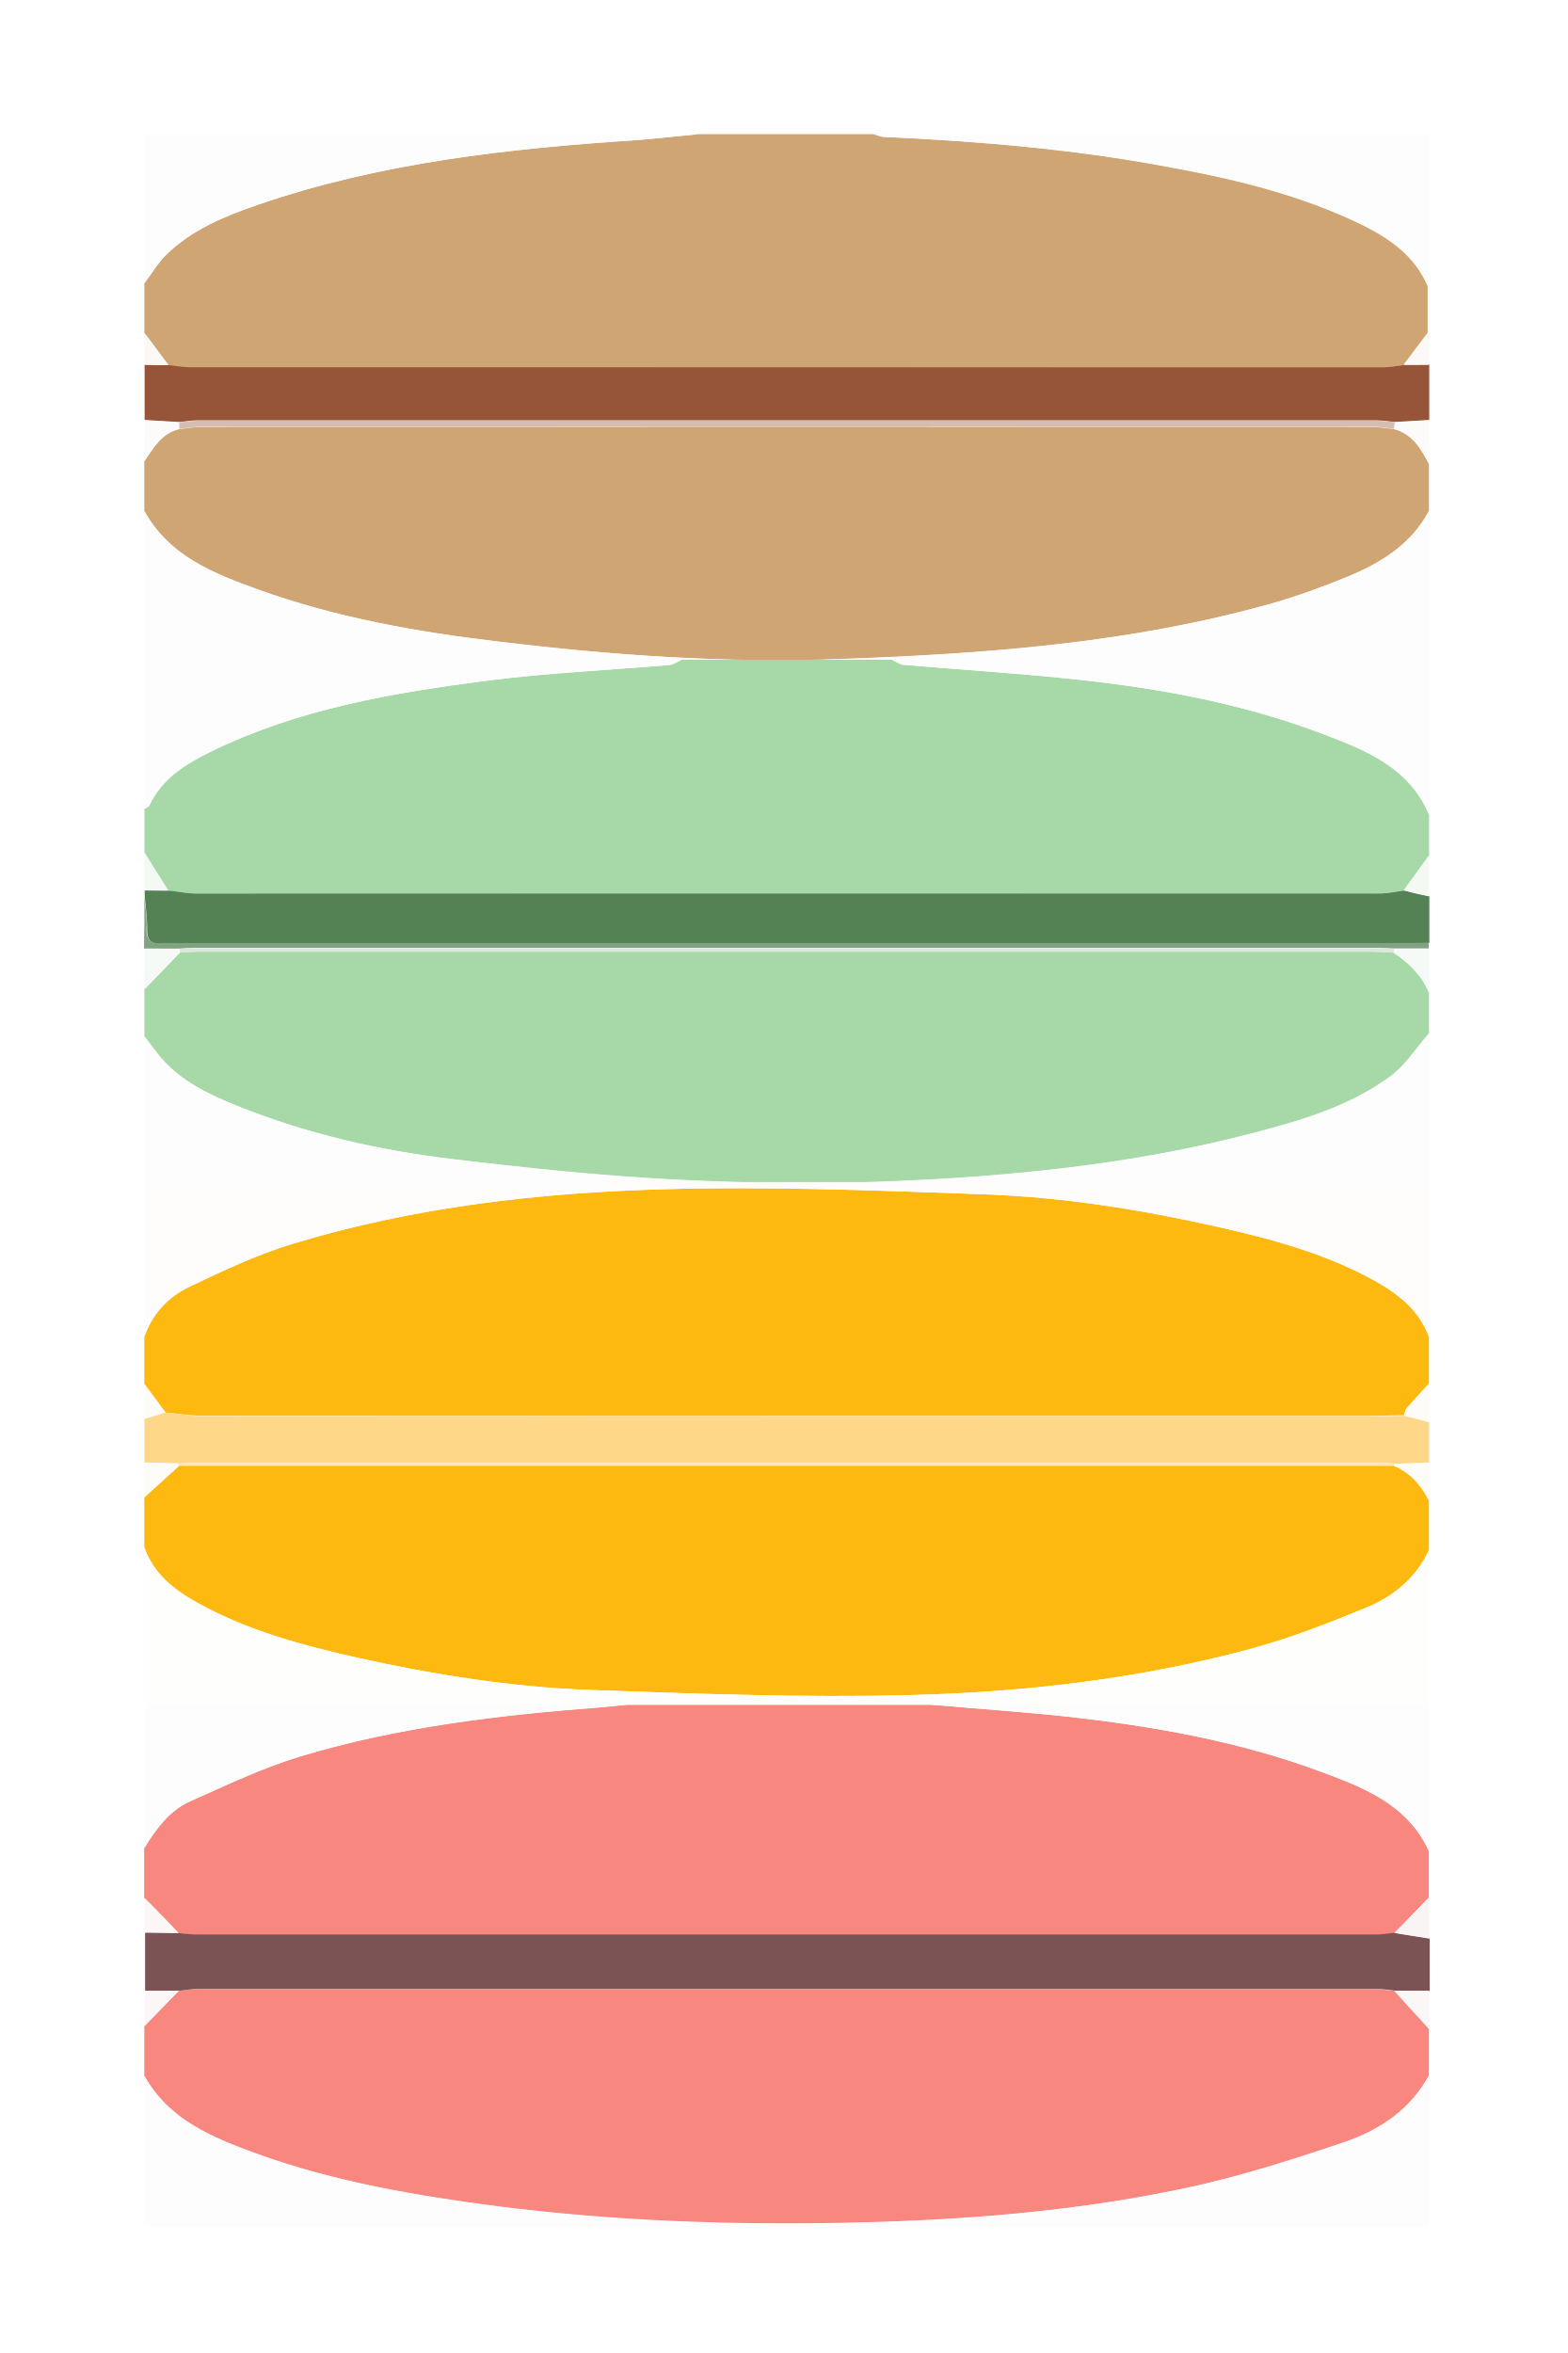
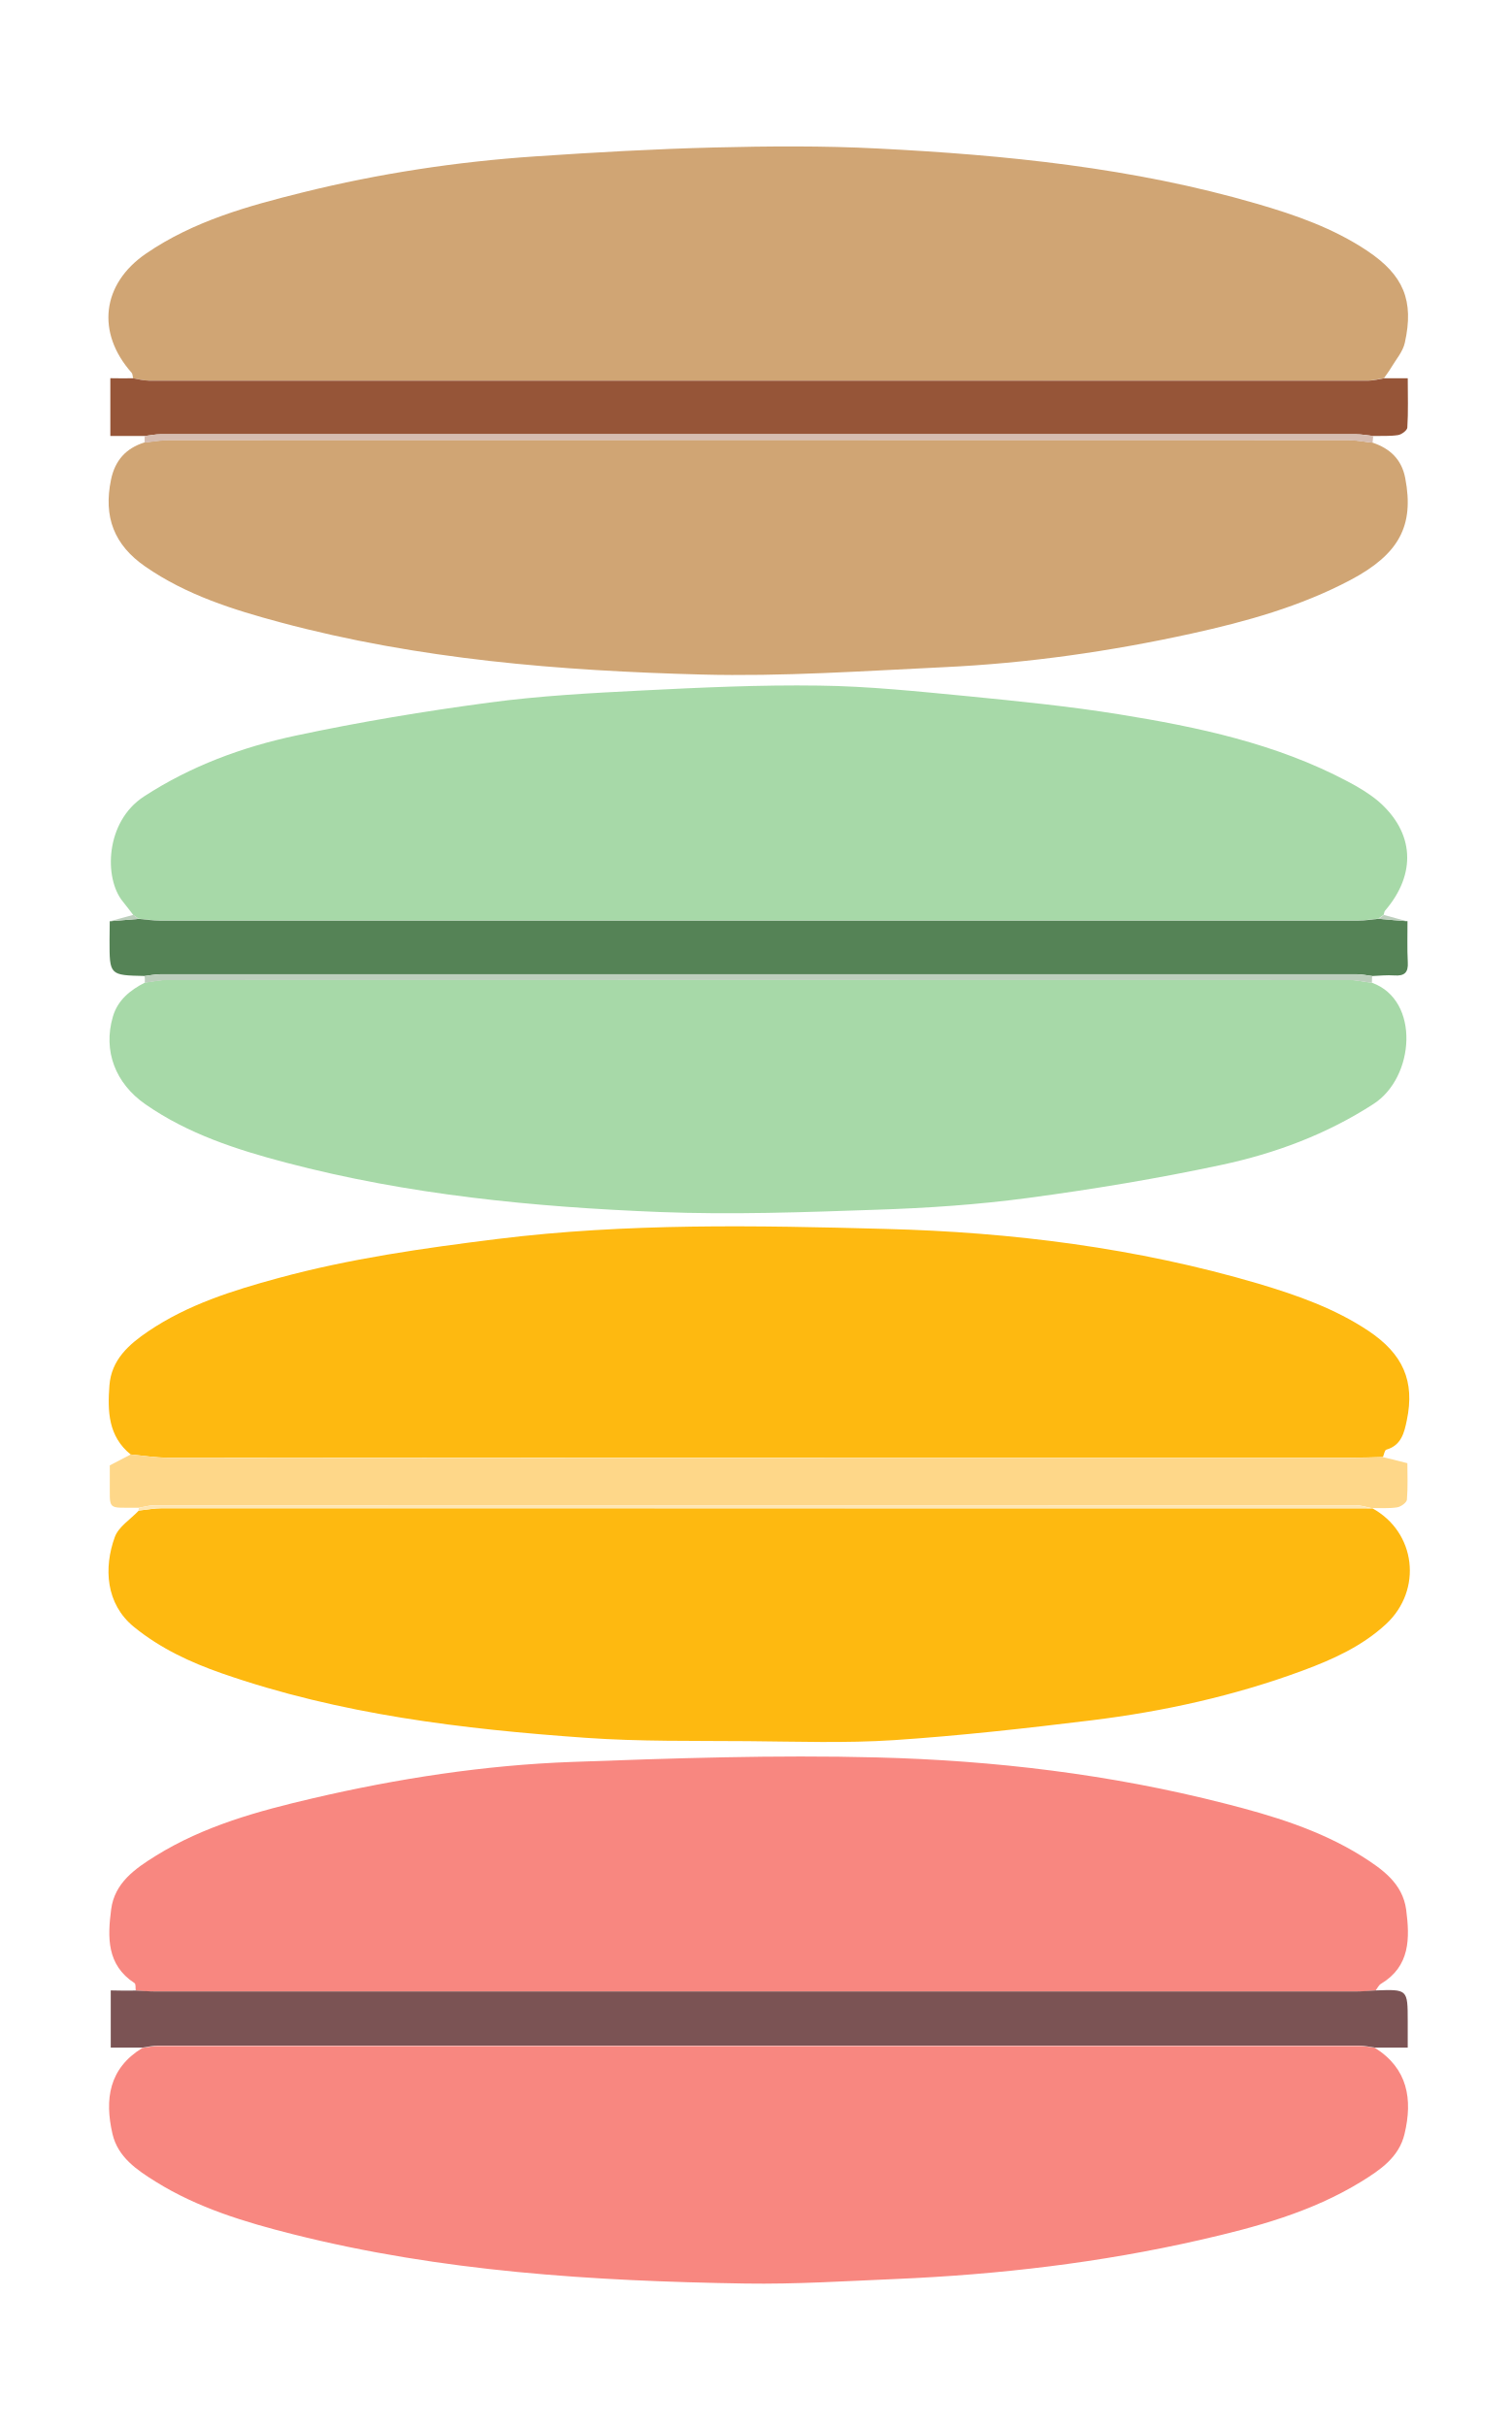
- <svg xmlns="http://www.w3.org/2000/svg" version="1.1" x="0px" y="0px" width="216px" height="324.225px" viewBox="0 0 216 324.225" enable-background="new 0 0 216 324.225" xml:space="preserve">
+ <svg xmlns="http://www.w3.org/2000/svg" version="1.1" x="0px" y="0px" width="512px" height="822px" viewBox="0 0 512 822" enable-background="new 0 0 512 822" xml:space="preserve">
  <g>
    <g>
-       <path fill="#D0A574" d="M196.899 63.949c0 2.1 0 4.3 0 6.437c-2.504 4.71-6.774 7.262-11.48 9.2 c-3.343 1.354-6.748 2.611-10.216 3.589c-19.41 5.474-39.364 6.941-59.381 7.657c-15.747 0.563-31.447-0.511-47.081-2.391 c-11.312-1.36-22.521-3.325-33.283-7.216c-6.118-2.212-12.177-4.623-15.575-10.807c0-2.28 0-4.56 0-6.839 c1.274-1.844 2.371-3.88 4.821-4.451c1.129-0.109 2.258-0.313 3.387-0.313c53.533-0.016 107.066-0.016 160.6 0 c1.129 0 2.3 0.2 3.4 0.313C194.608 59.8 195.8 61.8 196.9 63.949z" />
-       <path fill-rule="evenodd" clip-rule="evenodd" fill="#D0A574" d="M96.322 18.488c2.682 0 5.4 0 8 0s5.364 0 8 0 c2.682 0 5.4 0 8 0c0.489 0.1 1 0.4 1.5 0.382c13.059 0.6 26.1 1.7 38.9 4.1 c9.367 1.7 18.6 3.9 27.2 8.143c3.773 1.9 7.1 4.3 8.8 8.336c0 2.1 0 4.3 0 6.4 c-1.118 1.487-2.237 2.973-3.355 4.46c-0.984 0.122-1.968 0.349-2.952 0.349C135.792 50.7 81 50.7 26.2 50.7 c-0.984 0-1.968-0.227-2.952-0.347c-1.119-1.487-2.237-2.974-3.356-4.461c0-2.28 0-4.559 0-6.839 c0.99-1.317 1.834-2.782 2.996-3.925c3.519-3.462 7.998-5.306 12.558-6.88c16.975-5.857 34.632-7.777 52.414-8.95 C90.679 19.1 93.5 18.7 96.3 18.488z" />
-       <path fill-rule="evenodd" clip-rule="evenodd" fill="#965538" d="M23.239 50.306c0.984 0.1 2 0.3 3 0.3 c54.801 0 109.6 0 164.4 0.001c0.984 0 1.967-0.228 2.952-0.349c1.119-0.012 2.236-0.023 3.354-0.035 c0 2.5 0 5.1 0 7.644c-1.574 0.093-3.148 0.185-4.722 0.278c-0.861-0.077-1.722-0.221-2.583-0.221 c-54.172-0.01-108.343-0.01-162.515 0c-0.79 0-1.58 0.149-2.371 0.228c-1.608-0.095-3.217-0.189-4.826-0.285 c0-2.548 0-5.096 0-7.644C21.002 50.3 22.1 50.3 23.2 50.306z" />
-       <path fill-rule="evenodd" clip-rule="evenodd" fill="#FEFDFD" d="M19.883 70.386c3.398 6.2 9.5 8.6 15.6 10.8 c10.762 3.9 22 5.9 33.3 7.216c15.634 1.9 31.3 3 47.1 2.391c20.018-0.716 39.971-2.184 59.381-7.657 c3.468-0.978 6.873-2.236 10.216-3.589c4.706-1.905 8.976-4.457 11.48-9.167c0 7 0 13.9 0 20.9 c-59.005 0-118.011 0-177.016 0C19.883 84.3 19.9 77.4 19.9 70.386z" />
-       <path fill-rule="evenodd" clip-rule="evenodd" fill="#FEFDFD" d="M196.899 39.408c-1.708-4.072-5.027-6.461-8.8-8.336 c-8.61-4.28-17.876-6.408-27.244-8.143c-12.866-2.382-25.87-3.491-38.928-4.059c-0.494-0.022-0.979-0.25-1.467-0.382 c25.48 0 51 0 76.4 0C196.899 25.5 196.9 32.4 196.9 39.408z" />
-       <path fill-rule="evenodd" clip-rule="evenodd" fill="#FEFDFD" d="M96.322 18.488c-2.823 0.258-5.643 0.577-8.471 0.8 c-17.782 1.172-35.439 3.092-52.414 8.95c-4.56 1.574-9.039 3.417-12.558 6.88c-1.162 1.143-2.006 2.607-2.996 3.9 c0-6.839 0-13.678 0-20.518C45.363 18.5 70.8 18.5 96.3 18.488z" />
-       <path fill-rule="evenodd" clip-rule="evenodd" fill="#FCFBFA" d="M192.178 58.192c1.574-0.093 3.148-0.185 4.722-0.278 c0 2 0 4 0 6.035c-1.065-2.156-2.292-4.152-4.821-4.854C192.112 58.8 192.1 58.5 192.2 58.192z" />
-       <path fill-rule="evenodd" clip-rule="evenodd" fill="#FCFBF9" d="M19.883 57.914c1.608 0.1 3.2 0.2 4.8 0.3 c-0.001 0.299-0.003 0.598-0.004 0.896c-2.45 0.571-3.547 2.607-4.821 4.451C19.883 61.7 19.9 59.8 19.9 57.914z" />
-       <path fill-rule="evenodd" clip-rule="evenodd" fill="#FBF8F6" d="M23.239 50.306c-1.119-0.012-2.237-0.024-3.356-0.036 c0-1.475 0-2.95 0-4.425C21.002 47.3 22.1 48.8 23.2 50.306z" />
-       <path fill-rule="evenodd" clip-rule="evenodd" fill="#FBF8F6" d="M196.899 50.27c-1.118 0.012-2.236 0.023-3.354 0 c1.118-1.487 2.236-2.974 3.354-4.46C196.899 47.3 196.9 48.8 196.9 50.27z" />
-       <path fill-rule="evenodd" clip-rule="evenodd" fill="#DEBF9C" d="M112.415 18.488c-2.682 0-5.364 0-8.046 0 C107.05 18.5 109.7 18.5 112.4 18.488z" />
-       <path fill-rule="evenodd" clip-rule="evenodd" fill="#D6BDB1" d="M24.705 59.095c0.001-0.299 0.003-0.597 0.004-0.896 c0.791-0.079 1.581-0.227 2.371-0.228c54.172-0.01 108.343-0.01 162.5 0c0.861 0 1.7 0.1 2.6 0.2 c-0.033 0.301-0.066 0.603-0.099 0.903c-1.129-0.109-2.258-0.313-3.387-0.313c-53.533-0.016-107.066-0.016-160.6 0 C26.962 58.8 25.8 59 24.7 59.095z" />
+       <path fill="none" d="M32.028 240.012c0-66.992 0-133.983 0-200.975c150.314 0 300.6 0 450.9 0c0 67 0 134 0 201 C332.656 240 182.3 240 32 240.012z M465.239 147.718c2.818-0.062 5.7 0.1 8.436-0.302 c1.196-0.186 3.084-1.595 3.137-2.534c0.301-5.389 0.146-10.803 0.146-16.717c-3.133 0-5.59 0-8.047 0 c0.797-1.156 1.664-2.269 2.373-3.476c1.648-2.804 4.013-5.475 4.687-8.512c3.185-14.365-0.462-22.956-12.693-31.146 c-11.474-7.683-24.357-12.164-37.466-15.986c-41.923-12.229-85.059-16.511-128.42-18.729c-18.404-0.942-36.897-0.803-55.331-0.348 c-20.262 0.5-40.52 1.651-60.745 3.02c-26.561 1.8-52.838 5.776-78.692 12.191c-18.583 4.611-37.045 9.71-53.135 20.7 c-15.012 10.282-16.95 26.777-4.904 40.376c0.384 0.4 0.3 1.2 0.5 1.879c-2.568 0-5.136 0-7.697 0 c0 6.9 0 12.9 0 19.581c4.119 0 7.9 0 11.7 0c-0.018 0.741-0.036 1.482-0.053 2.223c-6.28 1.947-9.98 6.104-11.326 12.6 c-2.615 12.6 1 22.1 11.6 29.455c13.911 9.6 29.8 14.6 45.9 18.933c46.704 12.5 94.6 16.4 142.6 17.6 c27.371 0.7 54.835-1.195 82.23-2.5c28.254-1.346 56.225-5.333 83.849-11.412c18.532-4.078 36.796-9.169 53.715-18.111 c16.52-8.73 21.679-18.405 18.611-34.471c-1.224-6.405-5.186-10.157-11.146-12.141 C465.089 149.2 465.2 148.5 465.2 147.718z" />
+       <path fill-rule="evenodd" clip-rule="evenodd" fill="#D0A574" d="M465.013 149.971c5.961 2 9.9 5.7 11.1 12.1 c3.067 16.065-2.092 25.74-18.611 34.471c-16.919 8.942-35.183 14.033-53.715 18.111c-27.624 6.079-55.595 10.066-83.849 11.4 c-27.396 1.305-54.859 3.222-82.23 2.5c-48.026-1.268-95.915-5.134-142.618-17.65c-16.085-4.31-31.956-9.298-45.866-18.933 c-10.589-7.335-14.225-16.831-11.61-29.455c1.346-6.495 5.046-10.651 11.326-12.599c2.794-0.293 5.587-0.844 8.381-0.844 c133.088-0.043 266.177-0.043 399.3 0C459.426 149.1 462.2 149.7 465 149.971z" />
+       <path fill-rule="evenodd" clip-rule="evenodd" fill="#D0A574" d="M45.083 128.167c-0.157-0.635-0.115-1.446-0.5-1.879 c-12.046-13.599-10.108-30.095 4.904-40.376c16.09-11.021 34.553-16.121 53.135-20.732c25.854-6.415 52.131-10.391 78.692-12.191 c20.226-1.369 40.483-2.52 60.745-3.02c18.434-0.455 36.927-0.595 55.3 0.348c43.361 2.2 86.5 6.5 128.4 18.7 c13.108 3.8 26 8.3 37.5 15.986c12.231 8.2 15.9 16.8 12.7 31.146c-0.674 3.037-3.038 5.708-4.687 8.5 c-0.709 1.207-1.576 2.32-2.372 3.476c-1.756 0.28-3.513 0.805-5.27 0.806c-137.763 0.037-275.525 0.036-413.288-0.003 C48.598 129 46.8 128.4 45.1 128.167z" />
+       <path fill-rule="evenodd" clip-rule="evenodd" fill="#965538" d="M45.083 128.167c1.757 0.3 3.5 0.8 5.3 0.8 c137.762 0 275.5 0 413.3 0.003c1.757-0.001 3.514-0.525 5.27-0.806c2.456 0 4.9 0 8 0 c0 5.9 0.2 11.328-0.146 16.717c-0.053 0.939-1.94 2.349-3.137 2.534c-2.761 0.429-5.617 0.24-8.436 0.3 c-1.962-0.204-3.925-0.587-5.887-0.588c-134.994-0.027-269.987-0.027-404.981 0.002c-1.778 0-3.555 0.402-5.333 0.6 c-3.767 0-7.534 0-11.653 0c0-6.717 0-12.729 0-19.581C39.948 128.2 42.5 128.2 45.1 128.167z" />
+       <path fill-rule="evenodd" clip-rule="evenodd" fill="#D6BDB1" d="M49.039 147.749c1.778-0.215 3.555-0.617 5.333-0.617 c134.994-0.029 269.987-0.029 404.981-0.002c1.962 0 3.9 0.4 5.9 0.588c-0.075 0.752-0.15 1.504-0.227 2.3 c-2.793-0.293-5.587-0.844-8.381-0.844c-133.088-0.043-266.177-0.043-399.265 0c-2.794 0-5.587 0.551-8.381 0.8 C49.003 149.2 49 148.5 49 147.749z" />
    </g>
  </g>
  <g>
    <g>
-       <path fill="#A7D9A8" d="M93.919 90.904c9.655 0 19.3 0 29 0c0.513 0.2 1 0.6 1.5 0.7 c8.185 0.7 16.4 1.2 24.6 2.1c11.184 1.2 22.2 3.3 32.8 7.255c6.04 2.3 12.3 4.6 15.1 11.3 c0 1.9 0 3.8 0 5.632c-1.16 1.602-2.319 3.204-3.478 4.806c-1.119 0.141-2.238 0.406-3.357 0.4 c-54.377 0.02-108.753 0.021-163.13 0.002c-1.258 0-2.516-0.233-3.773-0.357c-1.092-1.753-2.185-3.506-3.277-5.259 c0-2.011 0-4.023 0-6.035c0.222-0.132 0.558-0.211 0.648-0.404c1.76-3.765 5.049-5.781 8.576-7.502 c12.026-5.868 25.027-8.08 38.103-9.76c8.34-1.071 16.771-1.436 25.157-2.159C92.908 91.5 93.4 91.1 93.9 90.904z" />
-       <path fill-rule="evenodd" clip-rule="evenodd" fill="#A7D9A8" d="M196.91 136.767c0 1.9 0 3.8 0 5.6 c-1.732 1.982-3.185 4.34-5.25 5.873c-5.625 4.175-12.294 6.113-18.973 7.865c-16.707 4.383-33.806 6.039-50.984 6.7 c-9.758 0.37-19.566 0.206-29.32-0.313c-10.062-0.537-20.108-1.595-30.117-2.798c-10.113-1.215-20.04-3.469-29.519-7.295 c-3.833-1.548-7.638-3.314-10.462-6.539c-0.854-0.977-1.597-2.051-2.391-3.081c0-2.146 0-4.292 0-6.437 c1.646-1.705 3.292-3.41 4.938-5.116c1.071-0.038 2.142-0.109 3.213-0.11c53.571-0.005 107.142-0.005 160.7 0 c1.071 0 2.1 0.1 3.2 0.109C194.123 132.6 195.9 134.4 196.9 136.767z" />
-       <path fill-rule="evenodd" clip-rule="evenodd" fill="#548255" d="M23.171 122.715c1.258 0.1 2.5 0.4 3.8 0.4 c54.377 0 108.8 0 163.13-0.002c1.119 0 2.238-0.265 3.357-0.406c1.16 0.3 2.3 0.6 3.5 0.8 c0 2.1 0 4.3 0 6.437c-0.736 0.02-1.473 0.058-2.209 0.058c-57.151 0.002-114.302 0.002-171.453 0 c-0.335 0-0.673-0.03-1.004 0.004c-1.459 0.15-2.042-0.455-2.019-1.954c0.023-1.514-0.21-3.031-0.332-4.547 c0-0.268 0-0.536 0-0.805C20.986 122.7 22.1 122.7 23.2 122.715z" />
-       <path fill-rule="evenodd" clip-rule="evenodd" fill="#FCFDFC" d="M19.894 142.802c0.794 1 1.5 2.1 2.4 3.1 c2.824 3.2 6.6 5 10.5 6.539c9.479 3.8 19.4 6.1 29.5 7.295c10.008 1.2 20.1 2.3 30.1 2.8 c9.754 0.5 19.6 0.7 29.3 0.313c17.178-0.652 34.277-2.308 50.984-6.691c6.678-1.751 13.347-3.69 18.973-7.865 c2.065-1.533 3.518-3.891 5.25-5.873c0 7 0 13.9 0 20.92c-59.005 0-118.011 0-177.016 0 C19.894 156.5 19.9 149.6 19.9 142.802z" />
-       <path fill-rule="evenodd" clip-rule="evenodd" fill="#FCFDFC" d="M196.91 112.226c-2.848-6.681-9.07-9.003-15.11-11.275 c-10.568-3.976-21.635-6.012-32.818-7.255c-8.162-0.907-16.371-1.388-24.556-2.1c-0.53-0.046-1.028-0.453-1.541-0.692 c24.675 0 49.4 0 74 0C196.91 98 196.9 105.1 196.9 112.226z" />
-       <path fill-rule="evenodd" clip-rule="evenodd" fill="#FCFDFC" d="M93.919 90.904c-0.513 0.239-1.011 0.646-1.541 0.7 c-8.386 0.723-16.817 1.088-25.157 2.159c-13.075 1.68-26.076 3.892-38.103 9.76c-3.527 1.721-6.816 3.737-8.576 7.5 c-0.09 0.193-0.427 0.272-0.648 0.404c0-6.839 0-13.678 0-20.518C44.569 90.9 69.2 90.9 93.9 90.904z" />
-       <path fill-rule="evenodd" clip-rule="evenodd" fill="#80A381" d="M19.894 123.491c0.121 1.5 0.4 3 0.3 4.5 c-0.023 1.5 0.6 2.1 2 1.954c0.332-0.034 0.669-0.004 1.004-0.004c57.151 0 114.3 0 171.453-0.002 c0.736 0 1.473-0.038 2.209-0.058c0 0.3 0 0.5 0 0.805c-1.609 0.001-3.217 0.003-4.826 0 c-0.735-0.027-1.471-0.078-2.206-0.078c-54.317-0.003-108.635-0.003-162.953 0c-0.735 0-1.47 0.051-2.206 0.1 c-1.609-0.002-3.217-0.003-4.826-0.004C19.894 128.3 19.9 125.9 19.9 123.491z" />
-       <path fill-rule="evenodd" clip-rule="evenodd" fill="#F6FAF6" d="M192.084 130.737c1.609-0.001 3.217-0.003 4.826-0.004 c0 2 0 4 0 6.035c-1.023-2.397-2.787-4.131-4.938-5.519C192.01 131.1 192 130.9 192.1 130.737z" />
-       <path fill-rule="evenodd" clip-rule="evenodd" fill="#F6FAF6" d="M19.894 130.732c1.609 0 3.2 0 4.8 0 c0.038 0.2 0.1 0.3 0.1 0.512c-1.646 1.706-3.292 3.411-4.938 5.116C19.894 134.5 19.9 132.6 19.9 130.732z" />
-       <path fill-rule="evenodd" clip-rule="evenodd" fill="#F4F9F4" d="M196.91 123.491c-1.159-0.275-2.318-0.551-3.478-0.827 c1.159-1.602 2.318-3.204 3.478-4.806C196.91 119.7 196.9 121.6 196.9 123.491z" />
-       <path fill-rule="evenodd" clip-rule="evenodd" fill="#F4F9F4" d="M23.171 122.715c-1.092-0.01-2.185-0.02-3.277-0.029 c0-1.743 0-3.486 0-5.23C20.986 119.2 22.1 121 23.2 122.715z" />
-       <path fill-rule="evenodd" clip-rule="evenodd" fill="#DCE6DC" d="M24.833 131.249c-0.038-0.171-0.075-0.341-0.112-0.512 c0.735-0.027 1.471-0.078 2.206-0.078c54.318-0.003 108.635-0.003 163 0c0.735 0 1.5 0.1 2.2 0.1 c-0.037 0.17-0.074 0.341-0.112 0.512c-1.071-0.038-2.143-0.109-3.214-0.109c-53.571-0.005-107.142-0.005-160.713 0 C26.975 131.1 25.9 131.2 24.8 131.249z" />
+       <path fill="none" d="M32.028 422.987c0-66.992 0-133.983 0-200.975c150.314 0 300.6 0 450.9 0c0 67 0 134 0 201 C332.656 423 182.3 423 32 422.987z M464.954 330.72c2.481-0.067 4.977-0.331 7.441-0.155 c3.405 0.2 4.784-0.934 4.564-4.498c-0.286-4.618-0.113-9.265-0.137-13.9c-2.658-0.715-5.316-1.428-7.975-2.143 c0.156-0.474 0.186-1.054 0.484-1.404c10.683-12.521 9.948-26.43-2.284-37.076c-3.085-2.685-6.748-4.812-10.388-6.739 c-24.236-12.832-50.698-18.386-77.39-22.73c-16.968-2.762-34.124-4.481-51.248-6.14c-16.813-1.629-33.68-3.39-50.545-3.633 c-20.073-0.289-40.187 0.66-60.252 1.668c-17.198 0.863-34.457 1.801-51.503 4.085c-21.948 2.94-43.858 6.568-65.509 11.2 c-18.169 3.878-35.586 10.311-51.428 20.618c-13.176 8.573-13.607 27.749-7.186 35.592c1.222 1.5 2.4 3 3.5 4.6 c-2.658 0.715-5.315 1.429-7.974 2.144c-0.024 2.152-0.068 4.303-0.069 6.455c-0.007 11.851-0.003 11.9 11.9 12.1 c0.027 0.8 0.1 1.5 0.1 2.283c-5.018 2.554-9.243 5.93-10.891 11.574c-3.387 11.6 0.9 22.6 11 29.7 c14.426 10 30.8 15.3 47.5 19.745c41.527 10.9 84.1 15.1 126.8 16.762c24.394 1 48.9 0.1 73.317-0.771 c17.195-0.596 34.446-1.76 51.489-4.045c21.942-2.942 43.848-6.566 65.492-11.195c18.163-3.883 35.549-10.331 51.43-20.596 c14.065-9.09 15.955-35.266-0.389-41.145C464.901 332.2 464.9 331.5 465 330.72z" />
+       <path fill-rule="evenodd" clip-rule="evenodd" fill="#A7D9A8" d="M45.15 310.023c-1.181-1.525-2.328-3.077-3.55-4.569 c-6.421-7.844-5.991-27.019 7.186-35.592c15.842-10.307 33.259-16.74 51.428-20.618c21.651-4.622 43.561-8.25 65.509-11.19 c17.046-2.284 34.305-3.223 51.503-4.085c20.066-1.008 40.179-1.957 60.252-1.668c16.865 0.2 33.7 2 50.5 3.6 c17.124 1.7 34.3 3.4 51.2 6.14c26.691 4.3 53.2 9.9 77.4 22.73c3.64 1.9 7.3 4.1 10.4 6.7 c12.232 10.6 13 24.6 2.3 37.076c-0.299 0.351-0.328 0.931-0.483 1.404c-0.6 0.437-1.201 0.874-1.802 1.3 c-2.304 0.221-4.608 0.635-6.912 0.636c-135.257 0.031-270.514 0.031-405.77 0c-2.472 0-4.943-0.409-7.415-0.627 C46.351 310.9 45.8 310.5 45.1 310.023z" />
+       <path fill-rule="evenodd" clip-rule="evenodd" fill="#A7D9A8" d="M464.874 333.005c16.346 5.9 14.5 32.1 0.4 41.1 c-15.881 10.265-33.267 16.713-51.43 20.596c-21.645 4.629-43.55 8.253-65.492 11.195c-17.043 2.285-34.294 3.449-51.489 4 c-24.424 0.846-48.923 1.736-73.317 0.771c-42.708-1.688-85.236-5.816-126.763-16.762c-16.702-4.401-33.097-9.714-47.522-19.745 c-10.155-7.061-14.408-18.077-11.021-29.673c1.648-5.645 5.874-9.021 10.89-11.574c2.617-0.326 5.234-0.936 7.852-0.938 c133.351-0.045 266.7-0.045 400.1 0C459.64 332.1 462.3 332.7 464.9 333.005z" />
+       <path fill-rule="evenodd" clip-rule="evenodd" fill="#558356" d="M46.951 311.343c2.472 0.2 4.9 0.6 7.4 0.6 c135.256 0 270.5 0 405.8 0c2.304-0.001 4.608-0.415 6.912-0.633c3.258 0.3 6.5 0.6 9.8 0.8 c0.023 4.635-0.149 9.3 0.1 13.9c0.22 3.564-1.159 4.741-4.564 4.498c-2.465-0.176-4.96 0.088-7.441 0.2 c-1.779-0.215-3.559-0.615-5.338-0.616c-135.079-0.028-270.158-0.028-405.237 0c-1.78 0.001-3.56 0.401-5.339 0.6 c-11.937-0.248-11.94-0.248-11.934-12.099c0.001-2.152 0.045-4.303 0.069-6.455C40.434 311.9 43.7 311.6 47 311.343z" />
+       <path fill-rule="evenodd" clip-rule="evenodd" fill="#BDCFBD" d="M49.04 330.72c1.78-0.214 3.56-0.614 5.339-0.615 c135.079-0.028 270.158-0.028 405.2 0c1.779 0 3.6 0.4 5.3 0.616c-0.026 0.761-0.053 1.522-0.079 2.3 c-2.618-0.326-5.235-0.938-7.853-0.939c-133.351-0.045-266.7-0.045-400.051 0c-2.617 0.002-5.234 0.611-7.852 0.9 C49.094 332.2 49.1 331.5 49 330.72z" />
+       <path fill-rule="evenodd" clip-rule="evenodd" fill="#BDCFBD" d="M46.951 311.343c-3.258 0.274-6.517 0.549-9.775 0.8 c2.659-0.715 5.316-1.429 7.975-2.143C45.75 310.5 46.4 310.9 47 311.343z" />
+       <path fill-rule="evenodd" clip-rule="evenodd" fill="#BDCFBD" d="M476.823 312.166c-3.259-0.275-6.518-0.551-9.775-0.829 c0.601-0.44 1.202-0.877 1.802-1.314C471.507 310.7 474.2 311.5 476.8 312.166z" />
    </g>
  </g>
  <g>
    <g>
-       <path fill="#F88780" d="M196.899 279.586c0 2.1 0 4.3 0 6.437c-2.583 4.743-6.86 7.55-11.711 9.2 c-7.217 2.434-14.523 4.767-21.961 6.343c-17.691 3.748-35.698 4.737-53.732 4.842c-13.666 0.079-27.314-0.615-40.886-2.36 c-11.313-1.454-22.539-3.365-33.304-7.284c-6.055-2.204-12.023-4.65-15.422-10.727c0-2.28 0-4.56 0-6.839 c1.585-1.625 3.17-3.25 4.755-4.875c0.859-0.086 1.718-0.247 2.576-0.247c54.118-0.012 108.235-0.012 162.4 0 c0.858 0 1.7 0.2 2.6 0.247C193.729 276.1 195.3 277.8 196.9 279.586z" />
-       <path fill-rule="evenodd" clip-rule="evenodd" fill="#F88780" d="M89.081 234.528c12.74 0 25.5 0 38.2 0 c0.294 0.1 0.6 0.3 0.9 0.349c6.328 0.6 12.7 1 19 1.671c11.791 1.3 23.5 3.4 34.6 7.5 c5.994 2.2 12.1 4.5 15.1 10.997c0 2.1 0 4.3 0 6.437c-1.586 1.626-3.173 3.252-4.76 4.9 c-0.859 0.085-1.718 0.246-2.577 0.246c-54.118 0.012-108.235 0.012-162.354 0c-0.858 0-1.717-0.163-2.576-0.25 c-1.583-1.625-3.167-3.249-4.75-4.874c0-2.28 0-4.559 0-6.839c1.63-2.634 3.464-5.172 6.352-6.455 c5.001-2.222 9.985-4.616 15.203-6.189c13.463-4.058 27.374-5.685 41.355-6.752C84.895 235.1 87 234.8 89.1 234.528z" />
-       <path fill-rule="evenodd" clip-rule="evenodd" fill="#7B5354" d="M24.634 266.356c0.859 0.1 1.7 0.2 2.6 0.2 c54.118 0 108.2 0 162.4 0c0.858 0 1.718-0.161 2.577-0.246c1.587 0.3 3.2 0.5 4.8 0.8 c0 2.4 0 4.8 0 7.242c-1.585-0.016-3.171-0.032-4.756-0.048c-0.859-0.086-1.718-0.247-2.576-0.247 c-54.118-0.012-108.235-0.012-162.353 0c-0.858 0-1.717 0.161-2.577 0.247c-1.585 0.016-3.17 0.032-4.754 0 c0-2.682 0-5.364 0-8.046C21.467 266.3 23.1 266.3 24.6 266.356z" />
-       <path fill-rule="evenodd" clip-rule="evenodd" fill="#FEFDFD" d="M19.883 286.023c3.398 6.1 9.4 8.5 15.4 10.7 c10.765 3.9 22 5.8 33.3 7.284c13.572 1.7 27.2 2.4 40.9 2.36c18.035-0.104 36.042-1.094 53.732-4.842 c7.438-1.576 14.744-3.909 21.961-6.343c4.851-1.636 9.127-4.443 11.711-9.186c0 7 0 13.9 0 20.9 c-59.005 0-118.011 0-177.016 0C19.883 300 19.9 293 19.9 286.023z" />
-       <path fill-rule="evenodd" clip-rule="evenodd" fill="#FEFDFD" d="M196.899 255.045c-2.979-6.469-9.09-8.773-15.084-10.997 c-11.172-4.145-22.857-6.155-34.648-7.501c-6.31-0.72-12.657-1.112-18.985-1.671c-0.302-0.026-0.588-0.229-0.882-0.349 c23.2 0 46.4 0 69.6 0C196.899 241.4 196.9 248.2 196.9 255.045z" />
-       <path fill-rule="evenodd" clip-rule="evenodd" fill="#FEFDFD" d="M89.081 234.528c-2.096 0.244-4.186 0.558-6.288 0.7 c-13.981 1.068-27.892 2.695-41.355 6.752c-5.217 1.573-10.202 3.967-15.203 6.189c-2.888 1.283-4.722 3.821-6.352 6.5 c0-6.705 0-13.41 0-20.115C42.949 234.5 66 234.5 89.1 234.528z" />
-       <path fill-rule="evenodd" clip-rule="evenodd" fill="#FAF5F5" d="M196.899 267.115c-1.586-0.251-3.172-0.503-4.759-0.755 c1.586-1.625 3.173-3.251 4.759-4.877C196.899 263.4 196.9 265.2 196.9 267.115z" />
-       <path fill-rule="evenodd" clip-rule="evenodd" fill="#FBF7F7" d="M192.143 274.308c1.585 0 3.2 0 4.8 0 c0 1.7 0 3.5 0 5.23C195.314 277.8 193.7 276.1 192.1 274.308z" />
-       <path fill-rule="evenodd" clip-rule="evenodd" fill="#FBF7F7" d="M24.634 266.356c-1.583-0.016-3.167-0.03-4.75-0.046 c0-1.609 0-3.218 0-4.828C21.467 263.1 23.1 264.7 24.6 266.356z" />
-       <path fill-rule="evenodd" clip-rule="evenodd" fill="#FBF7F7" d="M19.883 274.356c1.584-0.016 3.169-0.032 4.754-0.048 c-1.584 1.625-3.169 3.25-4.754 4.875C19.883 277.6 19.9 276 19.9 274.356z" />
+       <path fill="none" d="M32.028 603.987c0-66.992 0-133.983 0-200.975c150.314 0 300.6 0 450.9 0c0 67 0 134 0 201 C332.656 604 182.3 604 32 603.987z M47.068 510.885c-0.046 0.315-0.082 0.633-0.11 1 c-2.784 2.957-6.838 5.454-8.114 8.962c-3.771 10.37-3.116 22.6 6.5 30.458c8.914 7.3 19.1 12 29.7 15.7 c39.95 13.9 81.6 18.9 123.4 21.863c18.224 1.3 36.6 1 54.9 1.121c16.479 0.1 33 0.7 49.43-0.344 c22.324-1.462 44.603-3.953 66.818-6.676c24.528-3.005 48.607-8.305 71.847-16.93c10.144-3.766 19.968-8.207 28.047-15.673 c12.575-11.621 10.229-31.231-4.652-39.318c2.827-0.045 5.7 0.2 8.464-0.254c1.254-0.194 3.209-1.602 3.295-2.593 c0.367-4.231 0.156-8.515 0.156-12.354c-3.254-0.81-5.743-1.428-8.231-2.047c0.376-0.882 0.576-2.387 1.155-2.549 c5.104-1.439 6.097-5.838 6.942-9.947c2.742-13.322-1.353-22.504-13.021-30.303c-11.448-7.65-24.252-12.173-37.313-16.024 c-41.179-12.144-83.565-17.394-126.188-18.542c-43.861-1.182-87.851-2.027-131.652 3.414c-25.029 3.109-49.928 6.63-74.288 13.3 c-15.376 4.188-30.578 8.955-43.952 18.001c-6.583 4.453-12.517 9.66-13.171 18.368c-0.652 8.68-0.429 17.2 7.2 23.4 c-2.083 1.087-4.166 2.174-7.112 3.711c0 0.788-0.016 2.6 0 4.321C37.282 512.3 35.8 510.8 47.1 510.885z" />
+       <path fill-rule="evenodd" clip-rule="evenodd" fill="#FEB910" d="M464.876 511.005c14.883 8.1 17.2 27.7 4.7 39.3 c-8.079 7.466-17.903 11.907-28.047 15.673c-23.239 8.625-47.318 13.925-71.847 16.93c-22.216 2.723-44.494 5.214-66.818 6.7 c-16.415 1.074-32.951 0.479-49.43 0.344c-18.292-0.151-36.636 0.162-54.86-1.121c-41.872-2.947-83.483-7.917-123.434-21.863 c-10.668-3.724-20.829-8.454-29.742-15.706c-9.623-7.831-10.278-20.088-6.507-30.458c1.275-3.508 5.33-6.005 8.114-8.962 c2.623-0.279 5.246-0.802 7.869-0.803c136.715-0.016 273.4 0 410.1 0.037L464.876 511.005z" />
+       <path fill-rule="evenodd" clip-rule="evenodd" fill="#FEB910" d="M44.272 492.822c-7.63-6.179-7.853-14.699-7.201-23.379 c0.654-8.708 6.589-13.915 13.171-18.368c13.374-9.046 28.576-13.812 43.952-18.001c24.36-6.637 49.259-10.157 74.288-13.267 c43.802-5.441 87.791-4.596 131.652-3.414c42.623 1.1 85 6.4 126.2 18.542c13.062 3.9 25.9 8.4 37.3 16 c11.668 7.8 15.8 17 13 30.303c-0.846 4.109-1.838 8.508-6.942 9.947c-0.579 0.162-0.779 1.667-1.154 2.5 c-3.759 0.081-7.517 0.23-11.275 0.231c-50.993 0.016-101.985 0.011-152.979 0.011c-82.488 0-164.976 0.018-247.464-0.05 C52.652 493.9 48.5 493.2 44.3 492.822z" />
+       <path fill-rule="evenodd" clip-rule="evenodd" fill="#FED789" d="M44.272 492.822c4.19 0.4 8.4 1.1 12.6 1.1 c82.488 0.1 165 0.1 247.5 0.05c50.993 0 102 0 152.979-0.011c3.759-0.001 7.517-0.15 11.275-0.231 c2.487 0.6 5 1.2 8.2 2.046c0 3.8 0.2 8.122-0.156 12.354c-0.086 0.991-2.041 2.398-3.295 2.6 c-2.768 0.43-5.637 0.209-8.465 0.253l0.098 0.065c-1.876-0.357-3.752-1.026-5.628-1.027 c-135.683-0.049-271.365-0.048-407.047-0.008c-1.744 0.001-3.487 0.554-5.23 0.85c-11.29-0.128-9.786 1.415-9.905-10.03 c-0.019-1.766-0.002-3.533-0.002-4.321C40.106 495 42.2 493.9 44.3 492.822z" />
+       <path fill-rule="evenodd" clip-rule="evenodd" fill="#FEE6B4" d="M47.068 510.885c1.743-0.296 3.487-0.849 5.23-0.85 c135.682-0.04 271.364-0.041 407 0.008c1.876 0 3.8 0.7 5.6 1.027c-136.715-0.024-273.431-0.053-410.146-0.037 c-2.623 0.001-5.246 0.523-7.869 0.803C46.986 511.5 47 511.2 47.1 510.885z" />
    </g>
  </g>
  <g>
    <g>
-       <path fill="#FEB910" d="M196.899 206.769c0 2.3 0 4.6 0 6.839c-1.787 3.829-4.895 6.38-8.636 7.9 c-5.221 2.152-10.524 4.229-15.965 5.696c-15.346 4.137-31.102 5.967-46.92 6.362c-14.707 0.368-29.449-0.181-44.162-0.711 c-10.747-0.387-21.38-2.085-31.883-4.423c-7.618-1.696-15.154-3.701-22.049-7.545c-3.255-1.815-6.116-4-7.401-7.703 c0-2.28 0-4.56 0-6.839c1.615-1.466 3.23-2.933 4.846-4.399c55.775 0 111.5 0 167.325-0.001 C194.301 202.9 195.8 204.6 196.9 206.769z" />
-       <path fill-rule="evenodd" clip-rule="evenodd" fill="#FEB910" d="M196.899 184.239c0 2.1 0 4.3 0 6.4 c-1.041 1.142-2.098 2.268-3.107 3.437c-0.193 0.224-0.197 0.612-0.288 0.923c-1.654 0.022-3.307 0.062-4.961 0.1 c-22.05 0.004-44.101 0.003-66.151 0.003c-31.434 0-62.867 0.008-94.301-0.02c-1.763-0.001-3.524-0.294-5.287-0.451 c-0.974-1.318-1.948-2.636-2.921-3.955c0-2.146 0-4.292 0-6.437c1.083-3.202 3.302-5.548 6.222-6.938 c4.613-2.195 9.287-4.411 14.155-5.895c16.713-5.093 33.992-7.062 51.348-7.545c14.702-0.41 29.4 0.2 44.2 0.7 c10.812 0.4 21.5 2.1 32.1 4.495c7.481 1.7 14.9 3.7 21.7 7.461C192.751 178.4 195.6 180.6 196.9 184.2 z" />
-       <path fill-rule="evenodd" clip-rule="evenodd" fill="#FED789" d="M22.805 194.631c1.763 0.2 3.5 0.5 5.3 0.5 c31.434 0 62.9 0 94.3 0.02c22.05 0 44.1 0 66.151-0.003c1.654 0 3.307-0.041 4.961-0.062 c1.131 0.3 2.3 0.6 3.4 0.87c0 1.9 0 3.8 0 5.632c-1.568 0.047-3.136 0.094-4.704 0.1 c-0.934-0.047-1.869-0.135-2.803-0.135c-54-0.007-108-0.007-162.001 0c-0.935 0-1.869 0.087-2.803 0.1 c-1.568-0.046-3.136-0.093-4.705-0.14c0-2.012 0-4.023 0-6.035C20.857 195.2 21.8 194.9 22.8 194.631z" />
-       <path fill-rule="evenodd" clip-rule="evenodd" fill="#FEFEFC" d="M19.883 213.206c1.285 3.7 4.1 5.9 7.4 7.7 c6.896 3.8 14.4 5.8 22 7.545c10.502 2.3 21.1 4 31.9 4.423c14.713 0.5 29.5 1.1 44.2 0.7 c15.818-0.395 31.574-2.225 46.92-6.362c5.441-1.467 10.745-3.544 15.965-5.696c3.741-1.542 6.849-4.092 8.636-7.921 c0 7.1 0 14.2 0 21.322c-59.005 0-118.011 0-177.016 0C19.883 227.7 19.9 220.4 19.9 213.206z" />
-       <path fill-rule="evenodd" clip-rule="evenodd" fill="#FEFDFC" d="M196.899 184.239c-1.303-3.687-4.148-5.887-7.403-7.704 c-6.774-3.78-14.175-5.775-21.656-7.461c-10.562-2.381-21.263-4.092-32.075-4.495c-14.71-0.548-29.455-1.127-44.157-0.718 c-17.355 0.483-34.635 2.452-51.348 7.545c-4.869 1.483-9.542 3.7-14.155 5.895c-2.92 1.39-5.139 3.736-6.222 6.9 c0-7.107 0-14.215 0-21.322c59.005 0 118 0 177 0C196.899 170 196.9 177.1 196.9 184.239z" />
-       <path fill-rule="evenodd" clip-rule="evenodd" fill="#FEFCF8" d="M19.883 201.539c1.568 0 3.1 0.1 4.7 0.1 c0.027 0.1 0.1 0.2 0.1 0.29c-1.615 1.466-3.23 2.933-4.846 4.399C19.883 204.8 19.9 203.1 19.9 201.539z" />
-       <path fill-rule="evenodd" clip-rule="evenodd" fill="#FEFCF8" d="M192.195 201.679c1.568-0.047 3.136-0.094 4.704-0.141 c0 1.7 0 3.5 0 5.23c-1.059-2.162-2.598-3.84-4.846-4.803C192.122 201.9 192.2 201.8 192.2 201.679z" />
-       <path fill-rule="evenodd" clip-rule="evenodd" fill="#FEFCF9" d="M196.899 195.906c-1.131-0.29-2.263-0.58-3.395-0.87 c0.091-0.312 0.094-0.7 0.288-0.923c1.009-1.169 2.066-2.295 3.107-3.437C196.899 192.4 196.9 194.2 196.9 195.906z" />
-       <path fill-rule="evenodd" clip-rule="evenodd" fill="#FEFCF8" d="M22.805 194.631c-0.974 0.292-1.948 0.582-2.921 0.9 c0-1.609 0-3.218 0-4.828C20.857 192 21.8 193.3 22.8 194.631z" />
-       <path fill-rule="evenodd" clip-rule="evenodd" fill="#FEE6B4" d="M192.195 201.679c-0.027 0.106-0.074 0.201-0.142 0.3 c-55.775 0-111.55 0-167.325 0.001c-0.066-0.087-0.113-0.185-0.14-0.29c0.934-0.045 1.868-0.133 2.802-0.133 c54-0.007 108.001-0.007 162 0C190.327 201.5 191.3 201.6 192.2 201.679z" />
+       <path fill="none" d="M32.028 785.962c0-66.992 0-133.983 0-200.975c150.314 0 300.6 0 450.9 0c0 67 0 134 0 201 C332.656 786 182.3 786 32 785.962z M45.984 674.463c-2.776 0-5.552 0-8.504 0c0 6.6 0 12.6 0 19.4 c3.835 0 7.3 0 10.8 0c-11.356 6.928-12.819 17.463-10.119 29.122c1.832 7.9 8.3 12.2 14.7 16.2 c14.303 8.9 30.3 13.7 46.4 17.77c50.307 12.7 101.7 15.9 153.3 16.717c17.1 0.3 34.229-0.832 51.334-1.553 c34.604-1.455 68.909-5.449 102.702-13.169c18.999-4.339 37.82-9.421 54.647-19.757c6.386-3.924 12.846-8.263 14.704-16.186 c2.744-11.699 1.122-22.167-10.104-29.157c3.594 0 7.2 0 11.1 0c0-3.669 0-6.315 0-8.96c0-10.817 0-10.817-10.887-10.409 c0.587-0.769 1.015-1.8 1.785-2.265c9.913-5.994 9.804-15.512 8.561-25.141c-1.165-9.027-8.113-13.836-15.06-18.199 c-14.271-8.963-30.247-13.697-46.389-17.822c-38.669-9.88-78.165-14.545-117.895-15.57c-34.396-0.889-68.879 0.273-103.287 1.5 c-29.607 1.083-58.899 5.59-87.761 12.323c-18.477 4.31-36.826 9.325-53.184 19.475c-6.976 4.329-13.957 9.148-15.125 18.1 c-1.217 9.372-1.581 18.8 7.9 24.995C46.056 672.2 45.9 673.6 46 674.463z" />
+       <path fill-rule="evenodd" clip-rule="evenodd" fill="#F88780" d="M465.763 693.833c11.23 7 12.9 17.5 10.1 29.2 c-1.858 7.923-8.318 12.262-14.704 16.186c-16.827 10.336-35.648 15.418-54.647 19.757c-33.793 7.72-68.099 11.714-102.702 13.2 c-17.105 0.721-34.234 1.827-51.334 1.553c-51.586-0.826-102.977-4.032-153.284-16.717c-16.152-4.072-32.103-8.868-46.406-17.77 c-6.379-3.972-12.844-8.302-14.675-16.208c-2.7-11.659-1.237-22.194 10.117-29.122c1.758-0.236 3.518-0.678 5.278-0.678 c135.655-0.032 271.311-0.032 406.966-0.001C462.241 693.2 464 693.6 465.8 693.833z" />
+       <path fill-rule="evenodd" clip-rule="evenodd" fill="#F88780" d="M45.984 674.463c-0.121-0.868 0.072-2.216-0.41-2.53 c-9.493-6.189-9.129-15.623-7.912-24.995c1.168-8.994 8.15-13.813 15.125-18.143c16.357-10.149 34.707-15.165 53.184-19.475 c28.862-6.733 58.154-11.24 87.761-12.323c34.408-1.258 68.89-2.42 103.287-1.531c39.729 1 79.2 5.7 117.9 15.6 c16.142 4.1 32.1 8.9 46.4 17.822c6.946 4.4 13.9 9.2 15.1 18.199c1.243 9.6 1.4 19.146-8.561 25.1 c-0.771 0.465-1.198 1.496-1.785 2.265c-2.153 0.118-4.307 0.342-6.459 0.342c-135.705 0.017-271.41 0.017-407.114 0 C50.291 674.8 48.1 674.6 46 674.463z" />
+       <path fill-rule="evenodd" clip-rule="evenodd" fill="#7B5354" d="M45.984 674.463c2.153 0.1 4.3 0.3 6.5 0.3 c135.705 0 271.4 0 407.1 0c2.152 0 4.306-0.224 6.459-0.342c10.887-0.408 10.887-0.408 10.9 10.4 c0 2.6 0 5.3 0 8.96c-3.949 0-7.543 0-11.139 0.001c-1.764-0.234-3.523-0.674-5.285-0.675 c-135.655-0.031-271.311-0.031-406.966 0.001c-1.76 0-3.521 0.441-5.278 0.678c-3.459 0-6.919 0-10.755 0 c0-6.745 0-12.779 0-19.374C40.433 674.5 43.2 674.5 46 674.463z" />
    </g>
  </g>
</svg>
